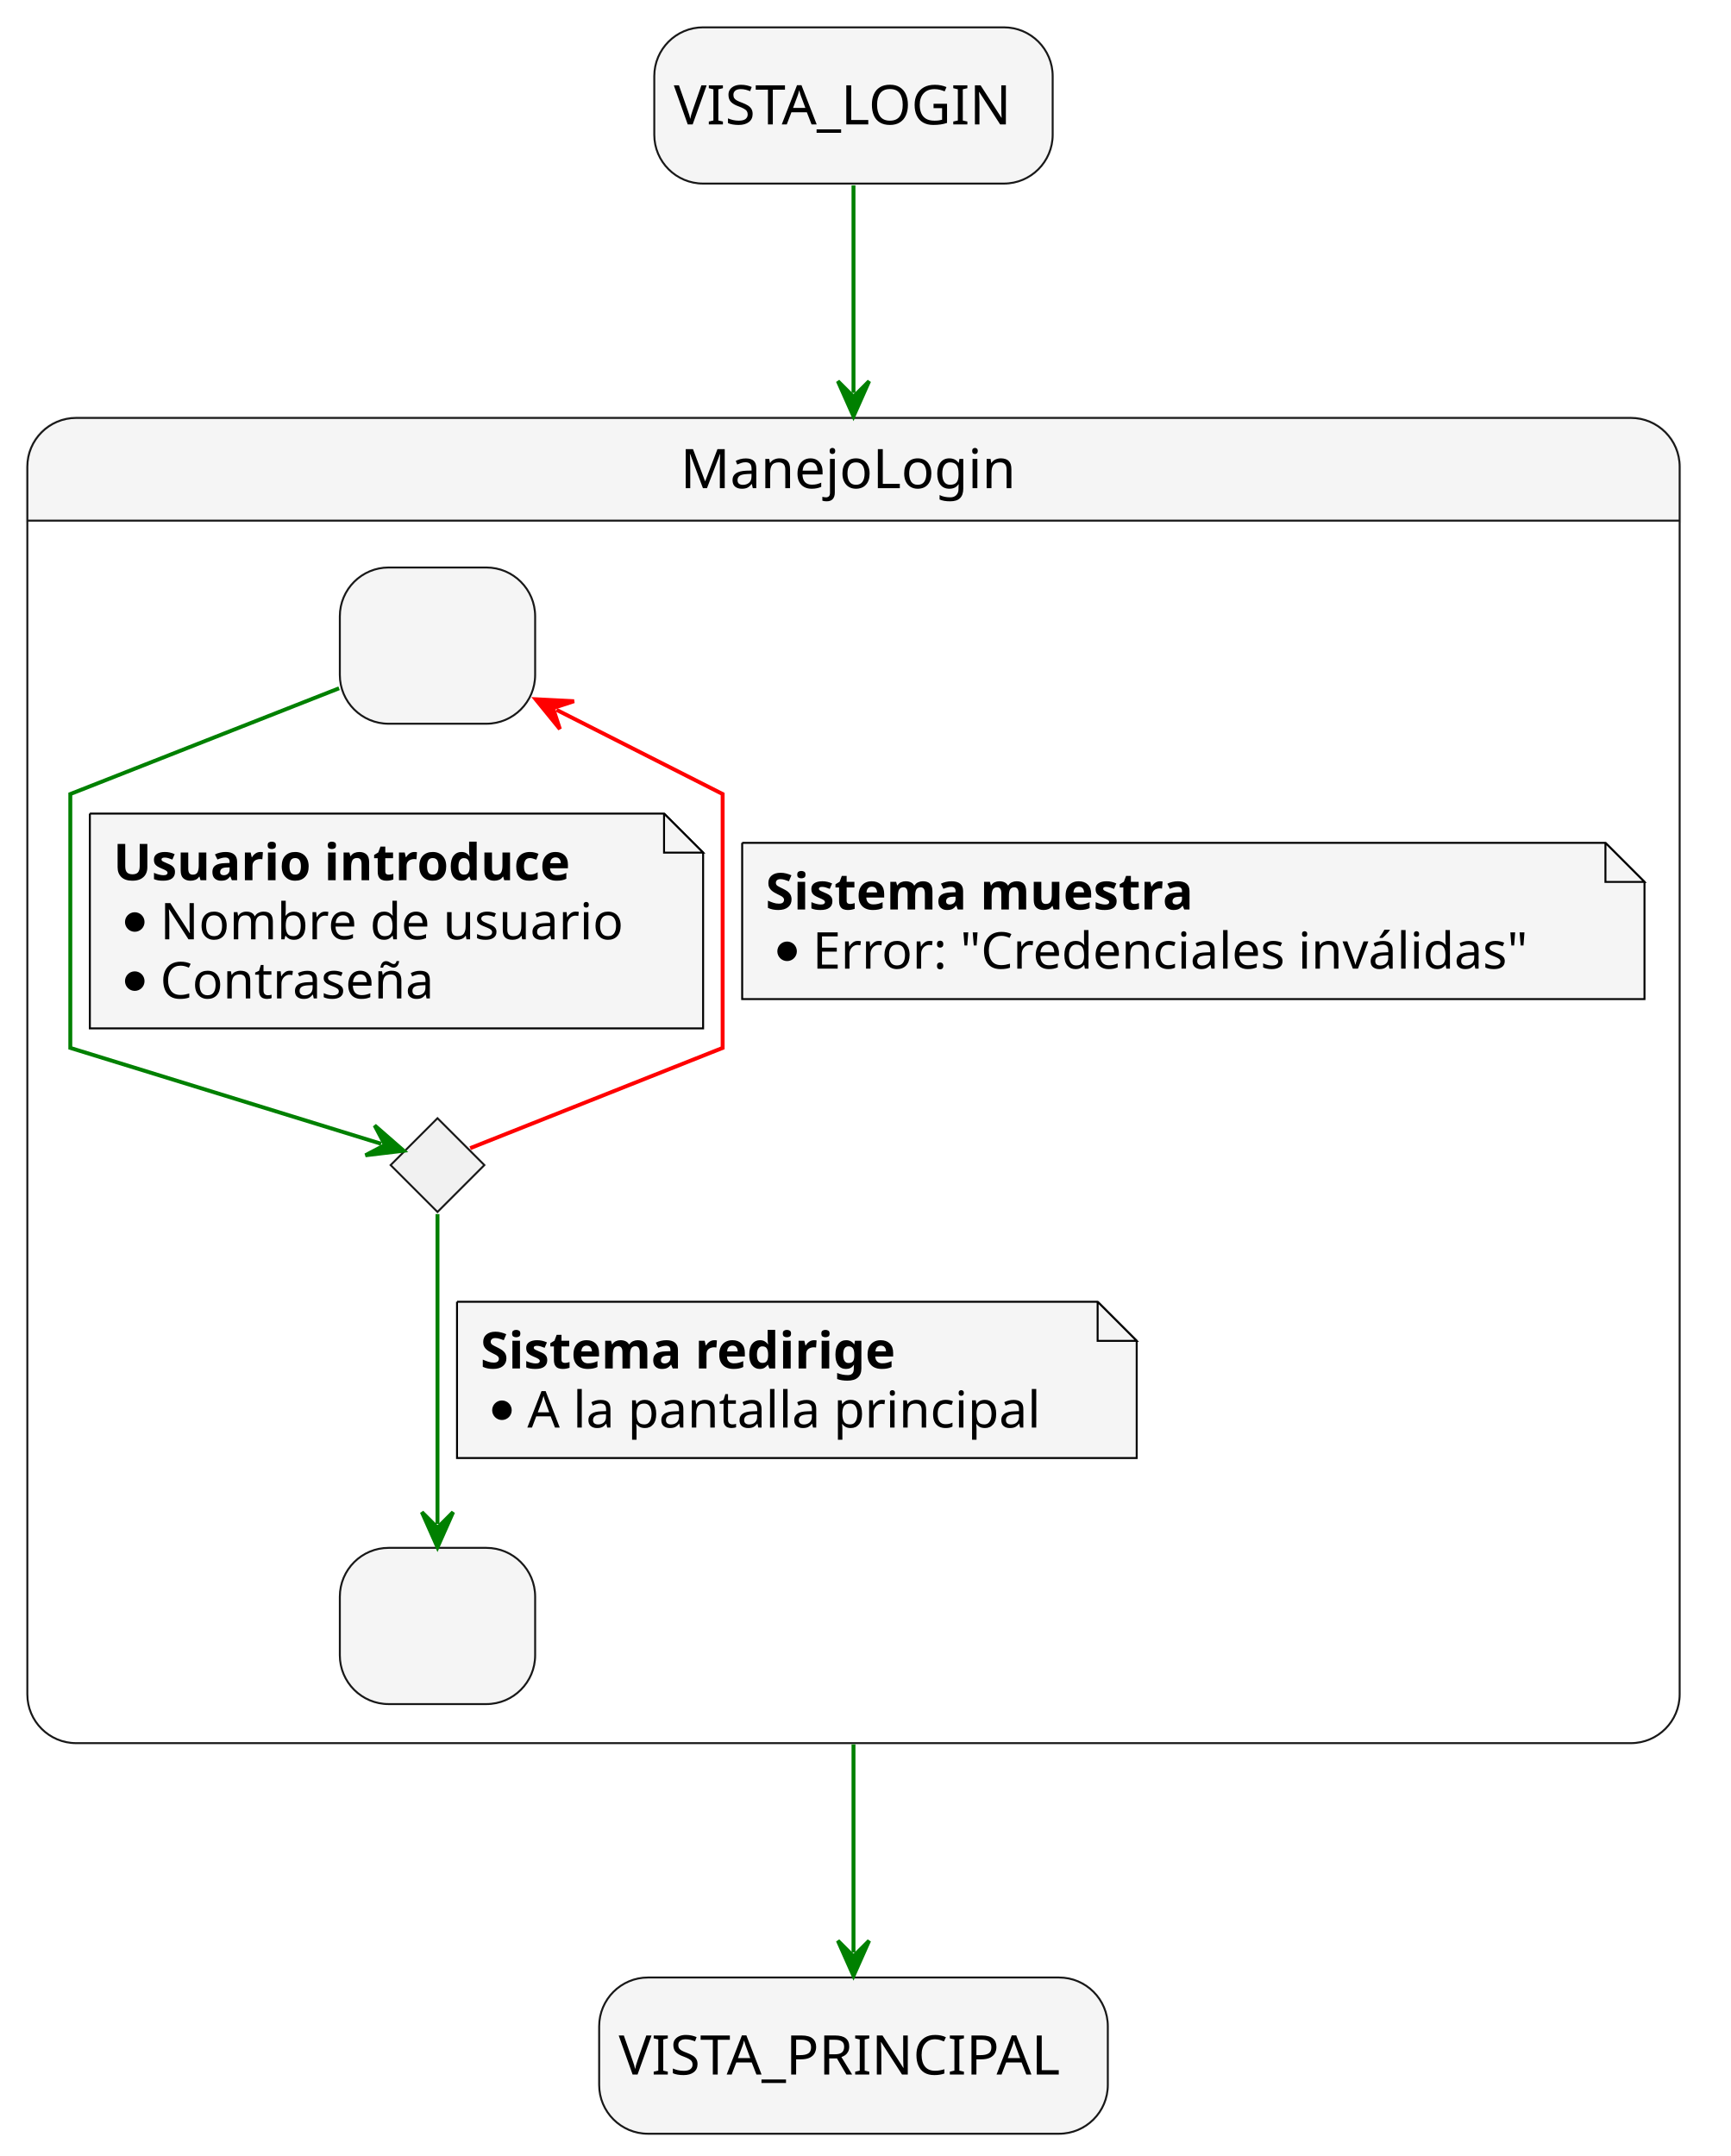
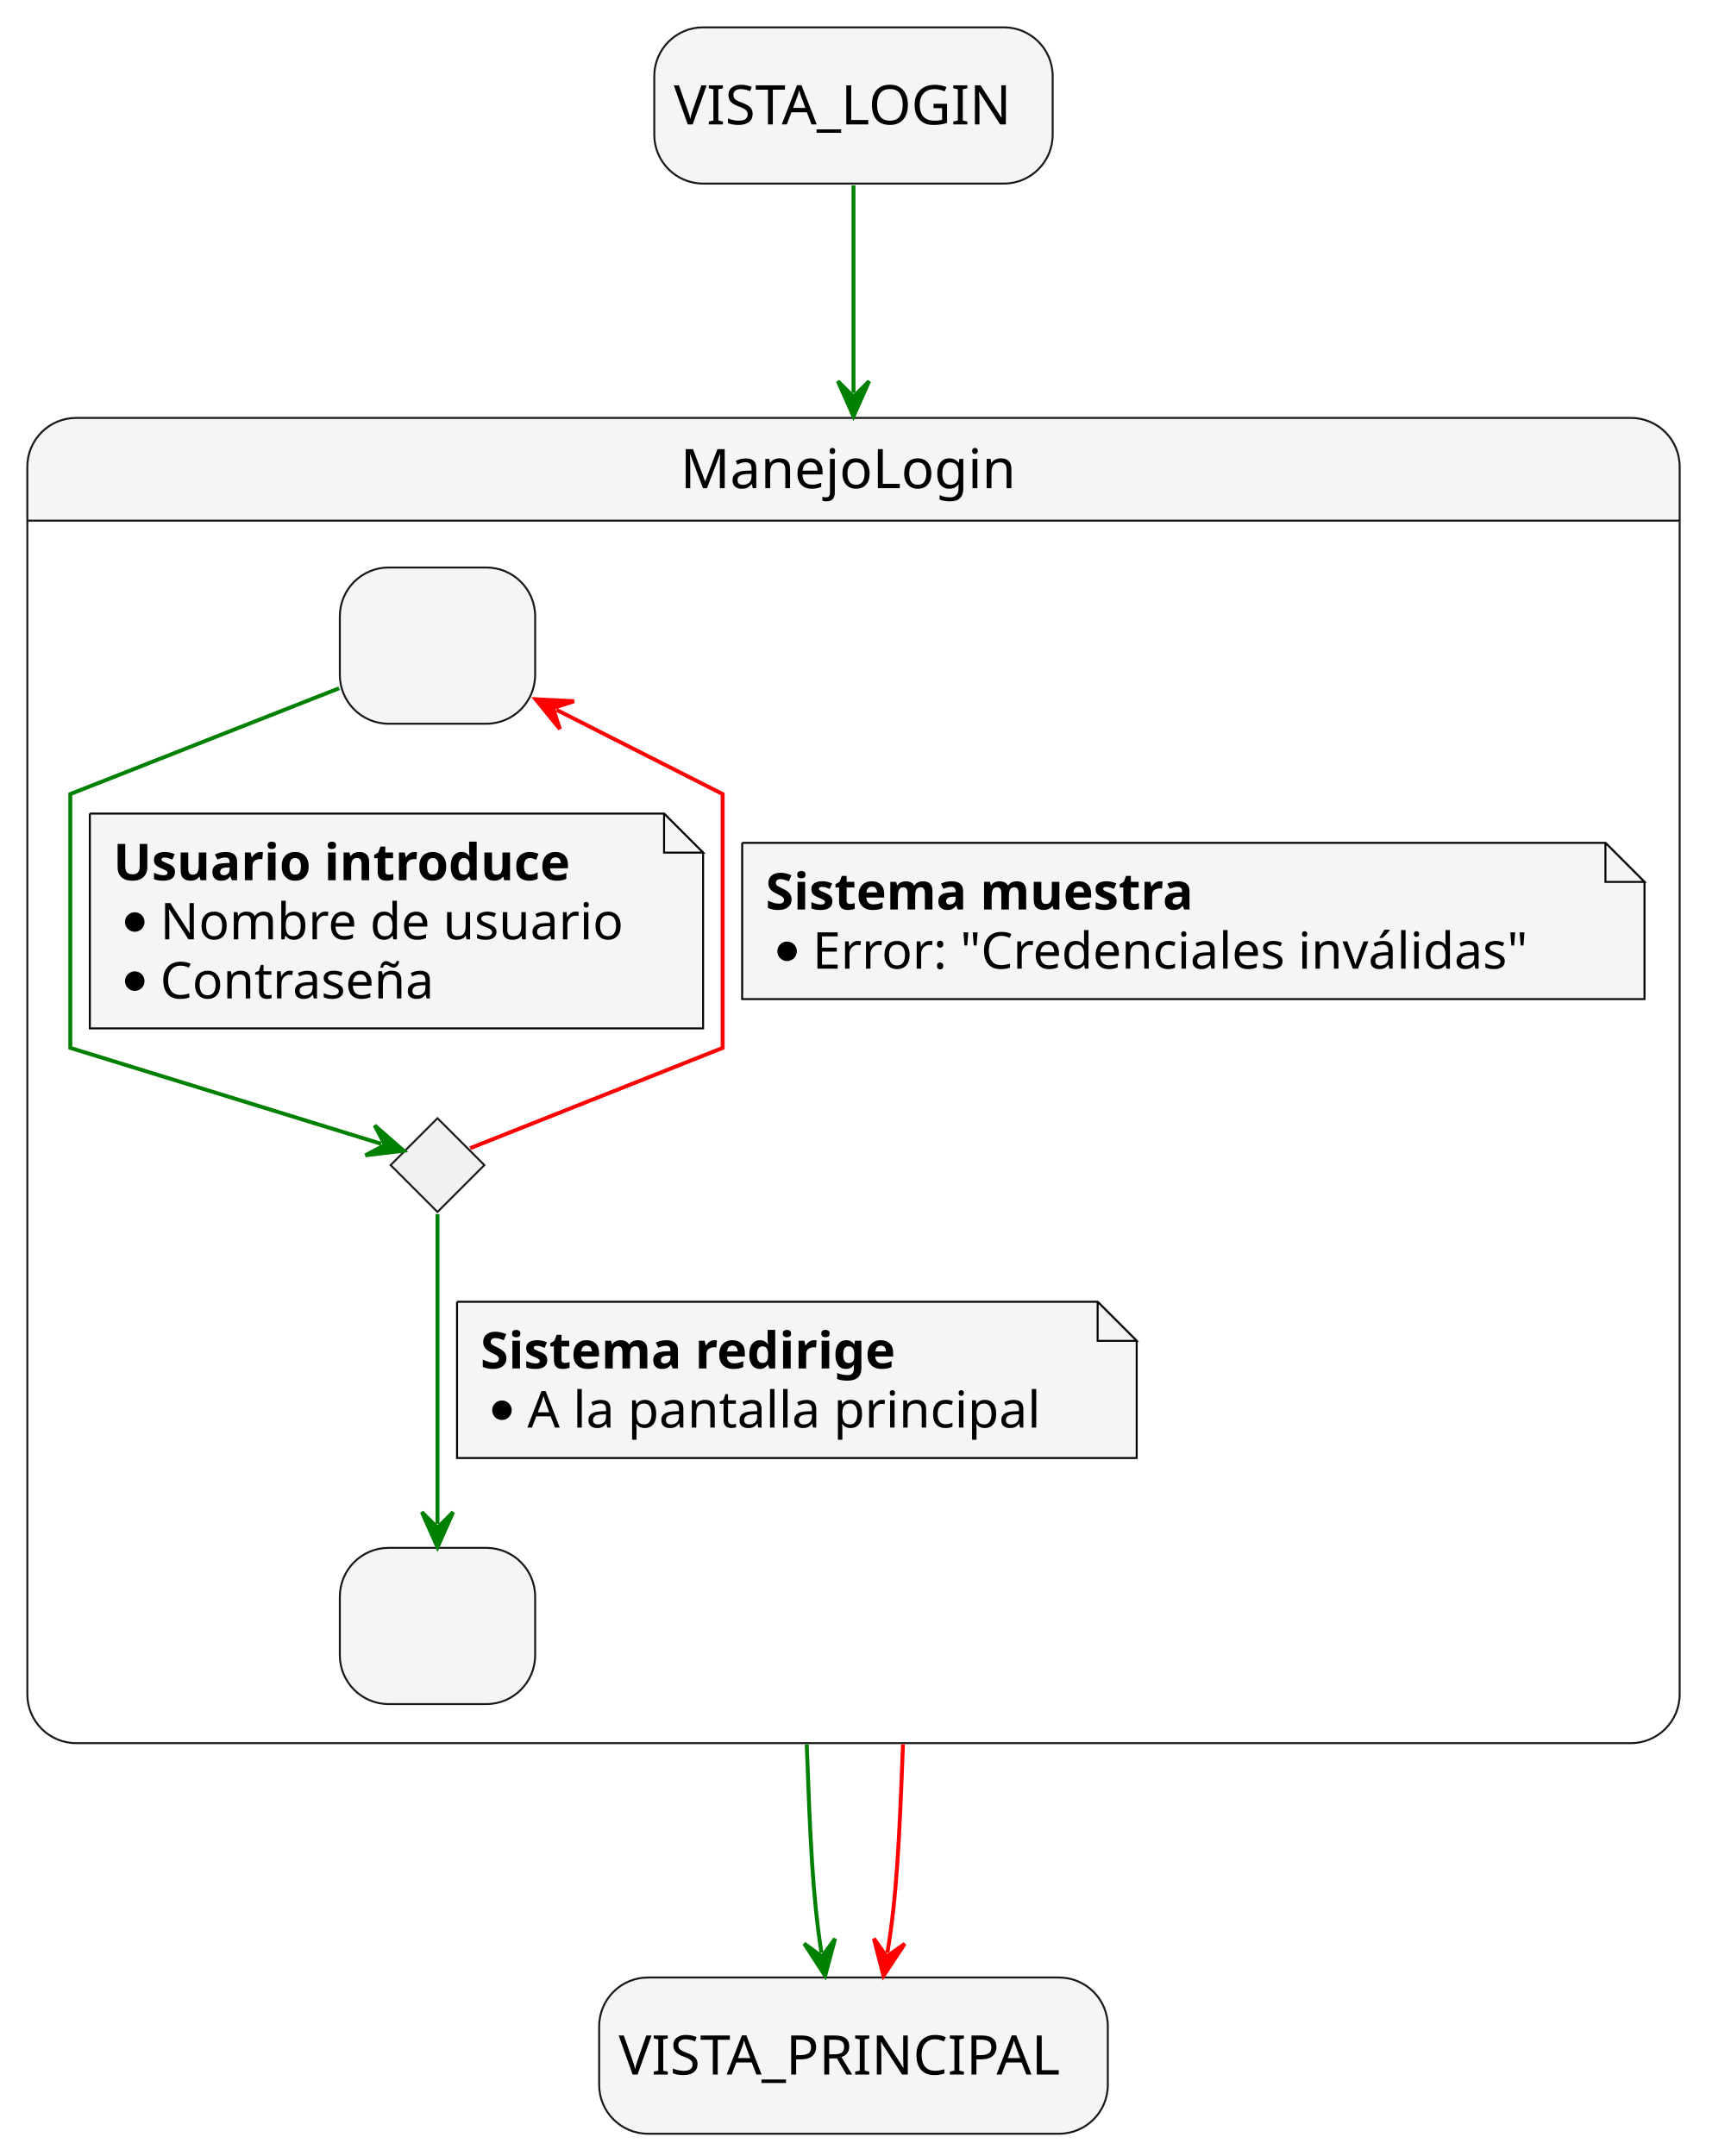
<svg xmlns="http://www.w3.org/2000/svg" contentStyleType="text/css" data-diagram-type="STATE" height="552px" preserveAspectRatio="none" style="width:443px;height:552px;background:#FFFFFF;" version="1.1" viewBox="0 0 443 552" width="443px" zoomAndPan="magnify">
  <defs />
  <g>
    <rect fill="#F5F5F5" height="40" rx="12.5" ry="12.5" style="stroke:#181818;stroke-width:0.5;" width="101.991" x="167.5" y="7" />
    <text fill="#000000" font-family="sans-serif" font-size="14" lengthAdjust="spacing" textLength="91.991" x="172.5" y="31.847">VISTA_LOGIN</text>
    <rect fill="#F5F5F5" height="40" rx="12.5" ry="12.5" style="stroke:#181818;stroke-width:0.5;" width="130.217" x="153.39" y="506.3" />
    <text fill="#000000" font-family="sans-serif" font-size="14" lengthAdjust="spacing" textLength="120.217" x="158.39" y="531.147">VISTA_PRINCIPAL</text>
    <path d="M19.5,107 L417.5,107 A12.5,12.5 0 0 1 430,119.5 L430,133.297 L7,133.297 L7,119.5 A12.5,12.5 0 0 1 19.5,107 " fill="#F5F5F5" style="stroke:#F5F5F5;stroke-width:1;" />
    <rect fill="none" height="339.297" rx="12.5" ry="12.5" style="stroke:#181818;stroke-width:0.5;" width="423" x="7" y="107" />
    <line style="stroke:#181818;stroke-width:0.5;" x1="7" x2="430" y1="133.297" y2="133.297" />
    <text fill="#000000" font-family="sans-serif" font-size="14" lengthAdjust="spacing" textLength="88.614" x="174.193" y="124.995">ManejoLogin</text>
    <rect fill="#F5F5F5" height="40" rx="12.5" ry="12.5" style="stroke:#181818;stroke-width:0.5;" width="50" x="87" y="145.297" />
    <text fill="#000000" font-family="sans-serif" font-size="14" lengthAdjust="spacing" textLength="4.45" x="109.775" y="170.144"> </text>
    <g id="elem_ValidarCredenciales">
      <polygon fill="#F1F1F1" points="112,286.297,124,298.297,112,310.297,100,298.297,112,286.297" style="stroke:#181818;stroke-width:0.5;" />
    </g>
    <rect fill="#F5F5F5" height="40" rx="12.5" ry="12.5" style="stroke:#181818;stroke-width:0.5;" width="50" x="87" y="396.297" />
    <text fill="#000000" font-family="sans-serif" font-size="14" lengthAdjust="spacing" textLength="4.45" x="109.775" y="421.144"> </text>
    <g id="link_IngresoCredenciales_ValidarCredenciales">
      <path d="M86.81,176.217 C58.97,187.177 18,203.297 18,203.297 C18,203.297 18,268.297 18,268.297 C18,268.297 74.317,285.669 97.597,292.849 " fill="none" id="IngresoCredenciales-to-ValidarCredenciales" style="stroke:#008000;stroke-width:1;" />
      <polygon fill="#008000" points="103.33,294.617,95.909,288.142,98.552,293.143,93.551,295.787,103.33,294.617" style="stroke:#008000;stroke-width:1;" />
      <path d="M23,208.297 L23,263.297 L180,263.297 L180,218.297 L170,208.297 L23,208.297 " fill="#F5F5F5" style="stroke:#000000;stroke-width:0.5;" />
      <path d="M170,208.297 L170,218.297 L180,218.297 L170,208.297 " fill="#F5F5F5" style="stroke:#000000;stroke-width:0.5;" />
      <text fill="#000000" font-family="sans-serif" font-size="13" font-weight="bold" lengthAdjust="spacing" textLength="130.997" x="29" y="225.364">Usuario introduce</text>
      <ellipse cx="34.5" cy="236.062" fill="#000000" rx="2.5" ry="2.5" style="stroke:#000000;stroke-width:0;" />
      <text fill="#000000" font-family="sans-serif" font-size="13" lengthAdjust="spacing" textLength="124.579" x="41" y="240.497">Nombre de usuario</text>
      <ellipse cx="34.5" cy="251.195" fill="#000000" rx="2.5" ry="2.5" style="stroke:#000000;stroke-width:0;" />
      <text fill="#000000" font-family="sans-serif" font-size="13" lengthAdjust="spacing" textLength="74.655" x="41" y="255.629">Contraseña</text>
    </g>
    <g id="link_ValidarCredenciales_IngresoCredenciales">
      <path d="M120.37,293.967 C139.55,286.357 185,268.297 185,268.297 C185,268.297 185,203.297 185,203.297 C185,203.297 163.591,192.451 142.471,181.74 " fill="none" id="ValidarCredenciales-to-IngresoCredenciales" style="stroke:#FF0000;stroke-width:1;" />
      <polygon fill="#FF0000" points="137.12,179.027,143.338,186.665,141.579,181.288,146.956,179.53,137.12,179.027" style="stroke:#FF0000;stroke-width:1;" />
      <path d="M190,215.797 L190,255.797 L421,255.797 L421,225.797 L411,215.797 L190,215.797 " fill="#F5F5F5" style="stroke:#000000;stroke-width:0.5;" />
      <path d="M411,215.797 L411,225.797 L421,225.797 L411,215.797 " fill="#F5F5F5" style="stroke:#000000;stroke-width:0.5;" />
      <text fill="#000000" font-family="sans-serif" font-size="13" font-weight="bold" lengthAdjust="spacing" textLength="124.186" x="196" y="232.864">Sistema muestra</text>
      <ellipse cx="201.5" cy="243.562" fill="#000000" rx="2.5" ry="2.5" style="stroke:#000000;stroke-width:0;" />
      <text fill="#000000" font-family="sans-serif" font-size="13" lengthAdjust="spacing" textLength="198.548" x="208" y="247.997">Error: "Credenciales inválidas"</text>
    </g>
    <g id="link_ValidarCredenciales_InicioSesionCorrecto">
      <path d="M112,310.847 C112,330.787 112,365.877 112,390.147 " fill="none" id="ValidarCredenciales-to-InicioSesionCorrecto" style="stroke:#008000;stroke-width:1;" />
      <polygon fill="#008000" points="112,396.147,116,387.147,112,391.147,108,387.147,112,396.147" style="stroke:#008000;stroke-width:1;" />
      <path d="M117,333.297 L117,373.297 L291,373.297 L291,343.297 L281,333.297 L117,333.297 " fill="#F5F5F5" style="stroke:#000000;stroke-width:0.5;" />
      <path d="M281,333.297 L281,343.297 L291,343.297 L281,333.297 " fill="#F5F5F5" style="stroke:#000000;stroke-width:0.5;" />
      <text fill="#000000" font-family="sans-serif" font-size="13" font-weight="bold" lengthAdjust="spacing" textLength="121.412" x="123" y="350.364">Sistema redirige</text>
      <ellipse cx="128.5" cy="361.062" fill="#000000" rx="2.5" ry="2.5" style="stroke:#000000;stroke-width:0;" />
      <text fill="#000000" font-family="sans-serif" font-size="13" lengthAdjust="spacing" textLength="141.616" x="135" y="365.497">A la pantalla principal</text>
    </g>
    <g id="link_startState_ManejoLogin">
      <path d="M218.5,47.44 C218.5,61.8 218.5,76.92 218.5,100.59 " fill="none" id="startState-to-ManejoLogin" style="stroke:#008000;stroke-width:1;" />
      <polygon fill="#008000" points="218.5,106.59,222.5,97.59,218.5,101.59,214.5,97.59,218.5,106.59" style="stroke:#008000;stroke-width:1;" />
    </g>
    <g id="link_ManejoLogin_endState">
-       <path d="M218.5,446.6 C218.5,470.32 218.5,485.49 218.5,499.88 " fill="none" id="ManejoLogin-to-endState" style="stroke:#008000;stroke-width:1;" />
-       <polygon fill="#008000" points="218.5,505.88,222.5,496.88,218.5,500.88,214.5,496.88,218.5,505.88" style="stroke:#008000;stroke-width:1;" />
+       <path d="M206.53,446.6 C207.4,470.32 208.021,485.564 210.301,499.954 " fill="none" id="ManejoLogin-to-endState" style="stroke:#008000;stroke-width:1;" />
+       <polygon fill="#008000" points="211.24,505.88,213.782,496.365,210.458,500.942,205.881,497.617,211.24,505.88" style="stroke:#008000;stroke-width:1;" />
+     </g>
+     <g id="link_ManejoLogin_endState">
+       <path d="M231.17,446.6 C230.26,470.32 229.595,485.573 227.175,499.963 " fill="none" id="ManejoLogin-to-endState-1" style="stroke:#FF0000;stroke-width:1;" />
+       <polygon fill="#FF0000" points="226.18,505.88,231.617,497.668,227.009,500.949,223.728,496.341,226.18,505.88" style="stroke:#FF0000;stroke-width:1;" />
    </g>
  </g>
</svg>
